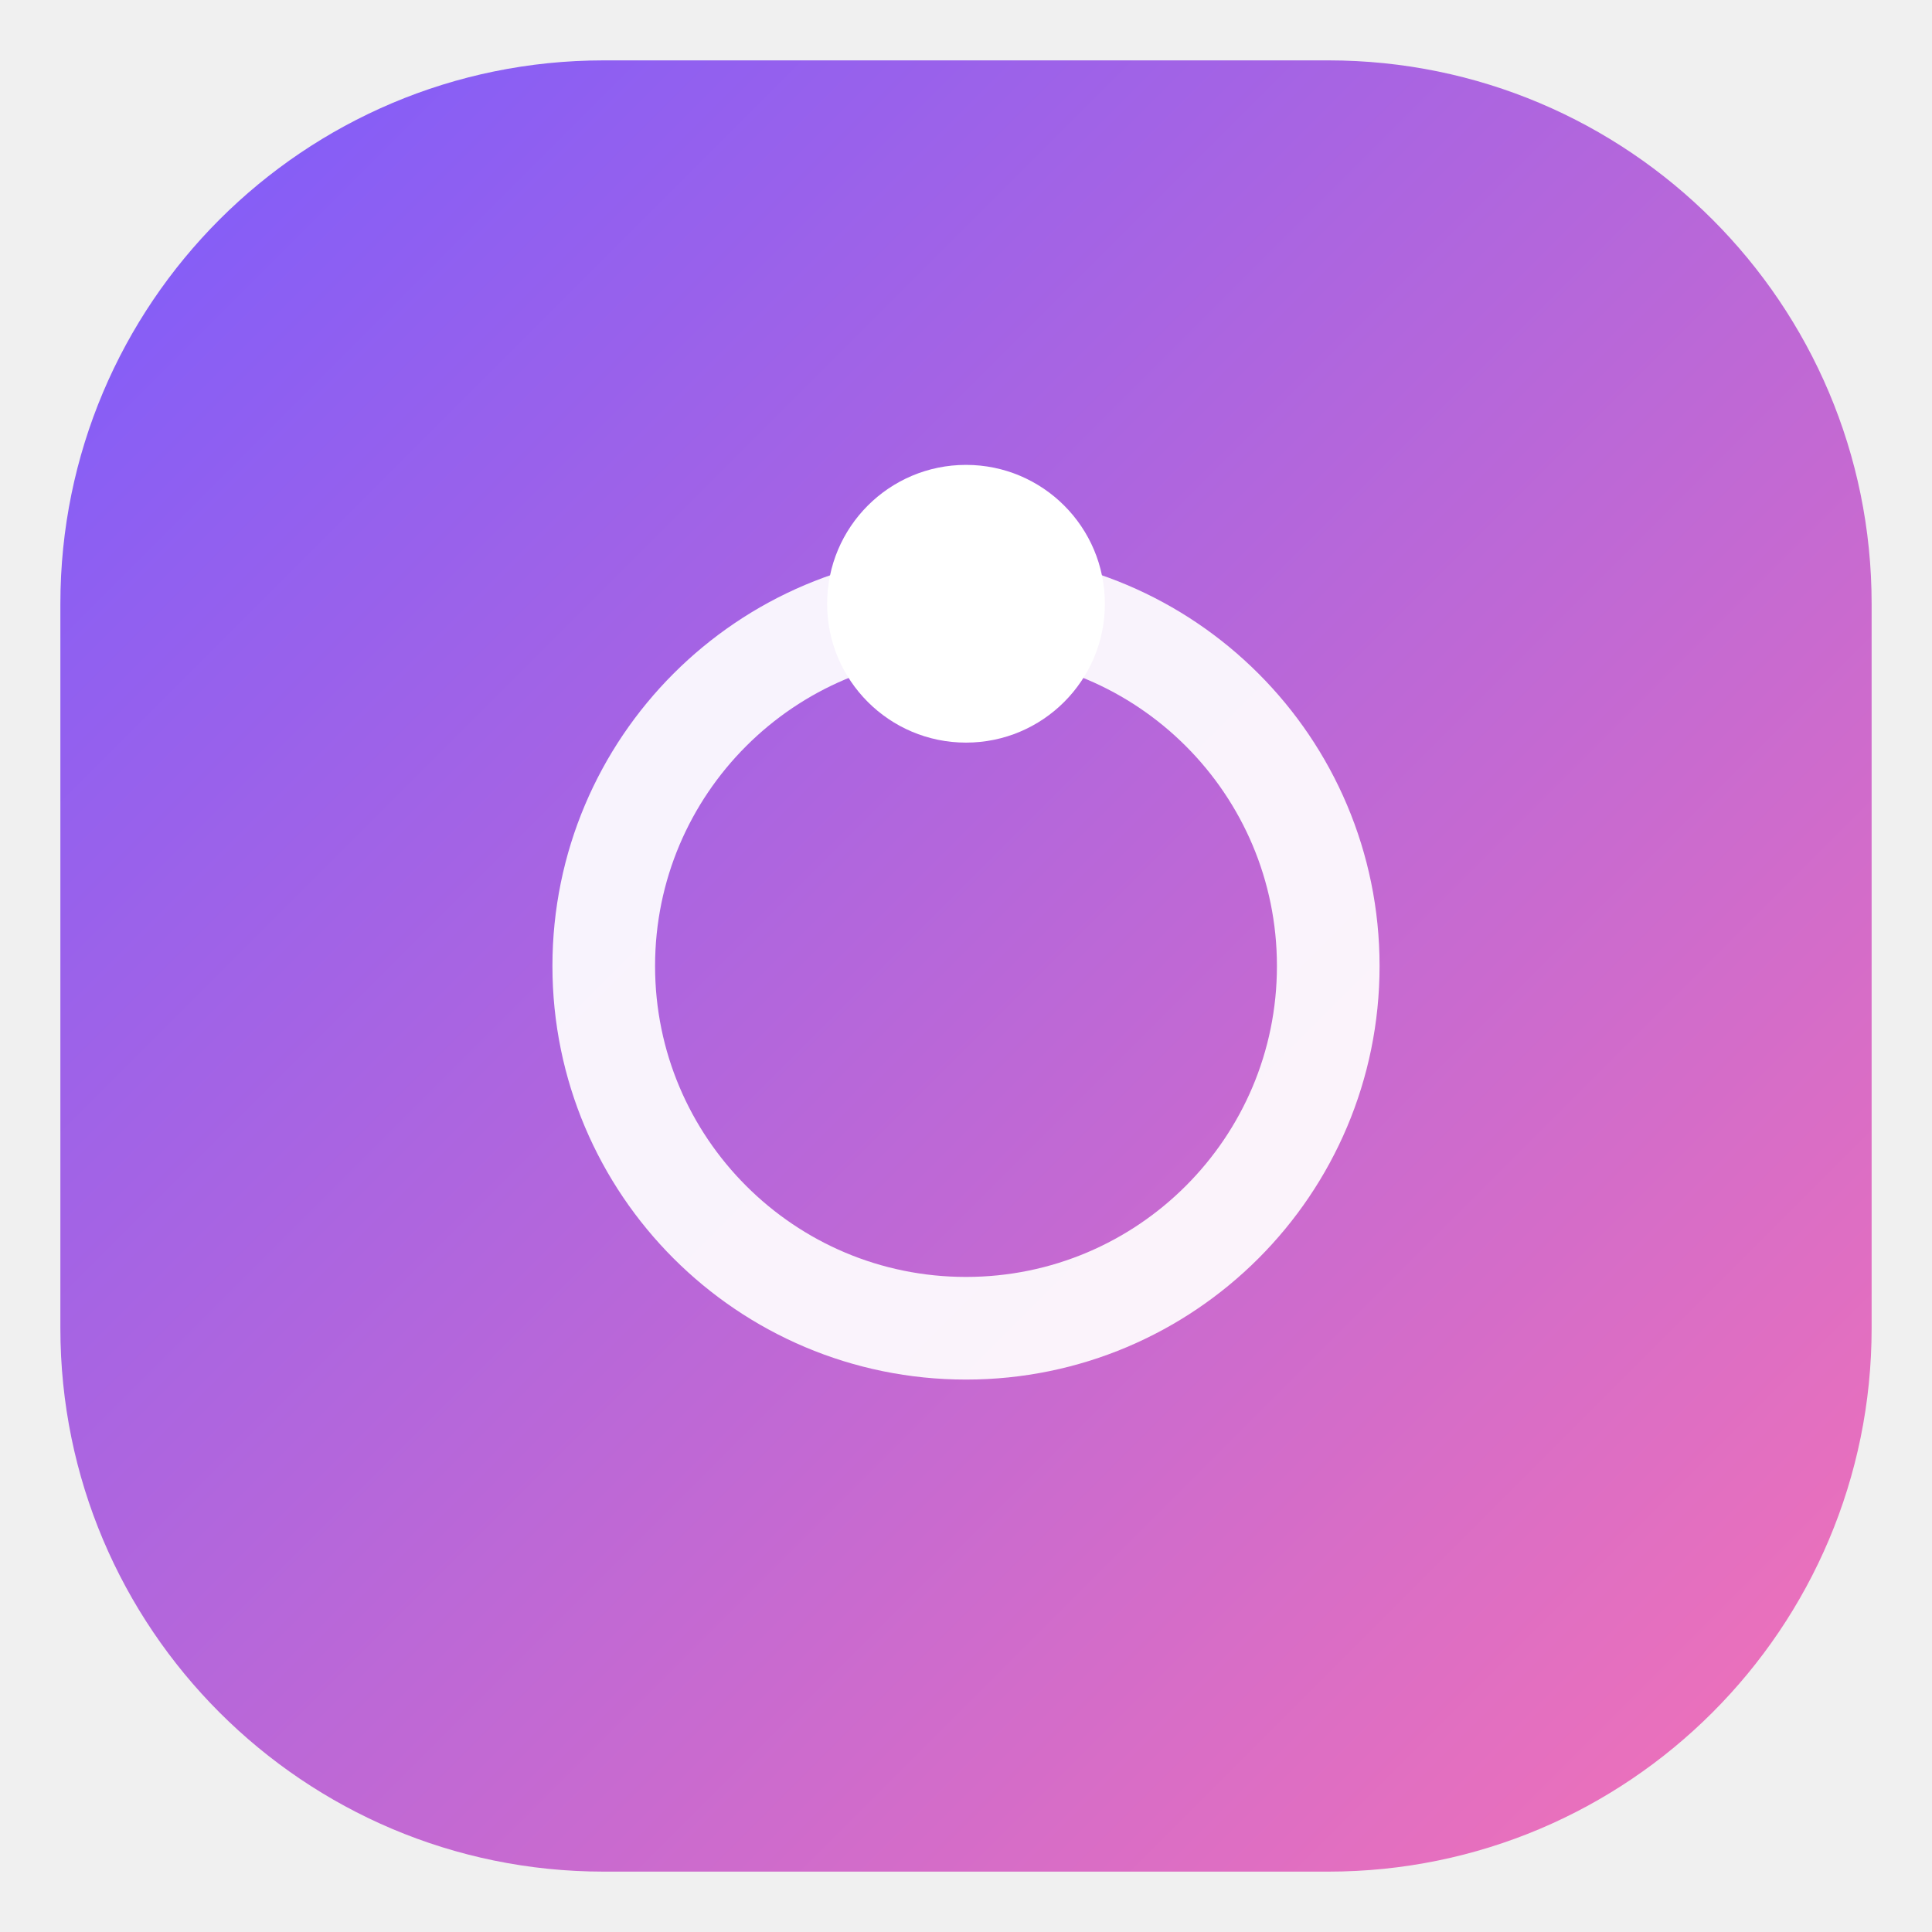
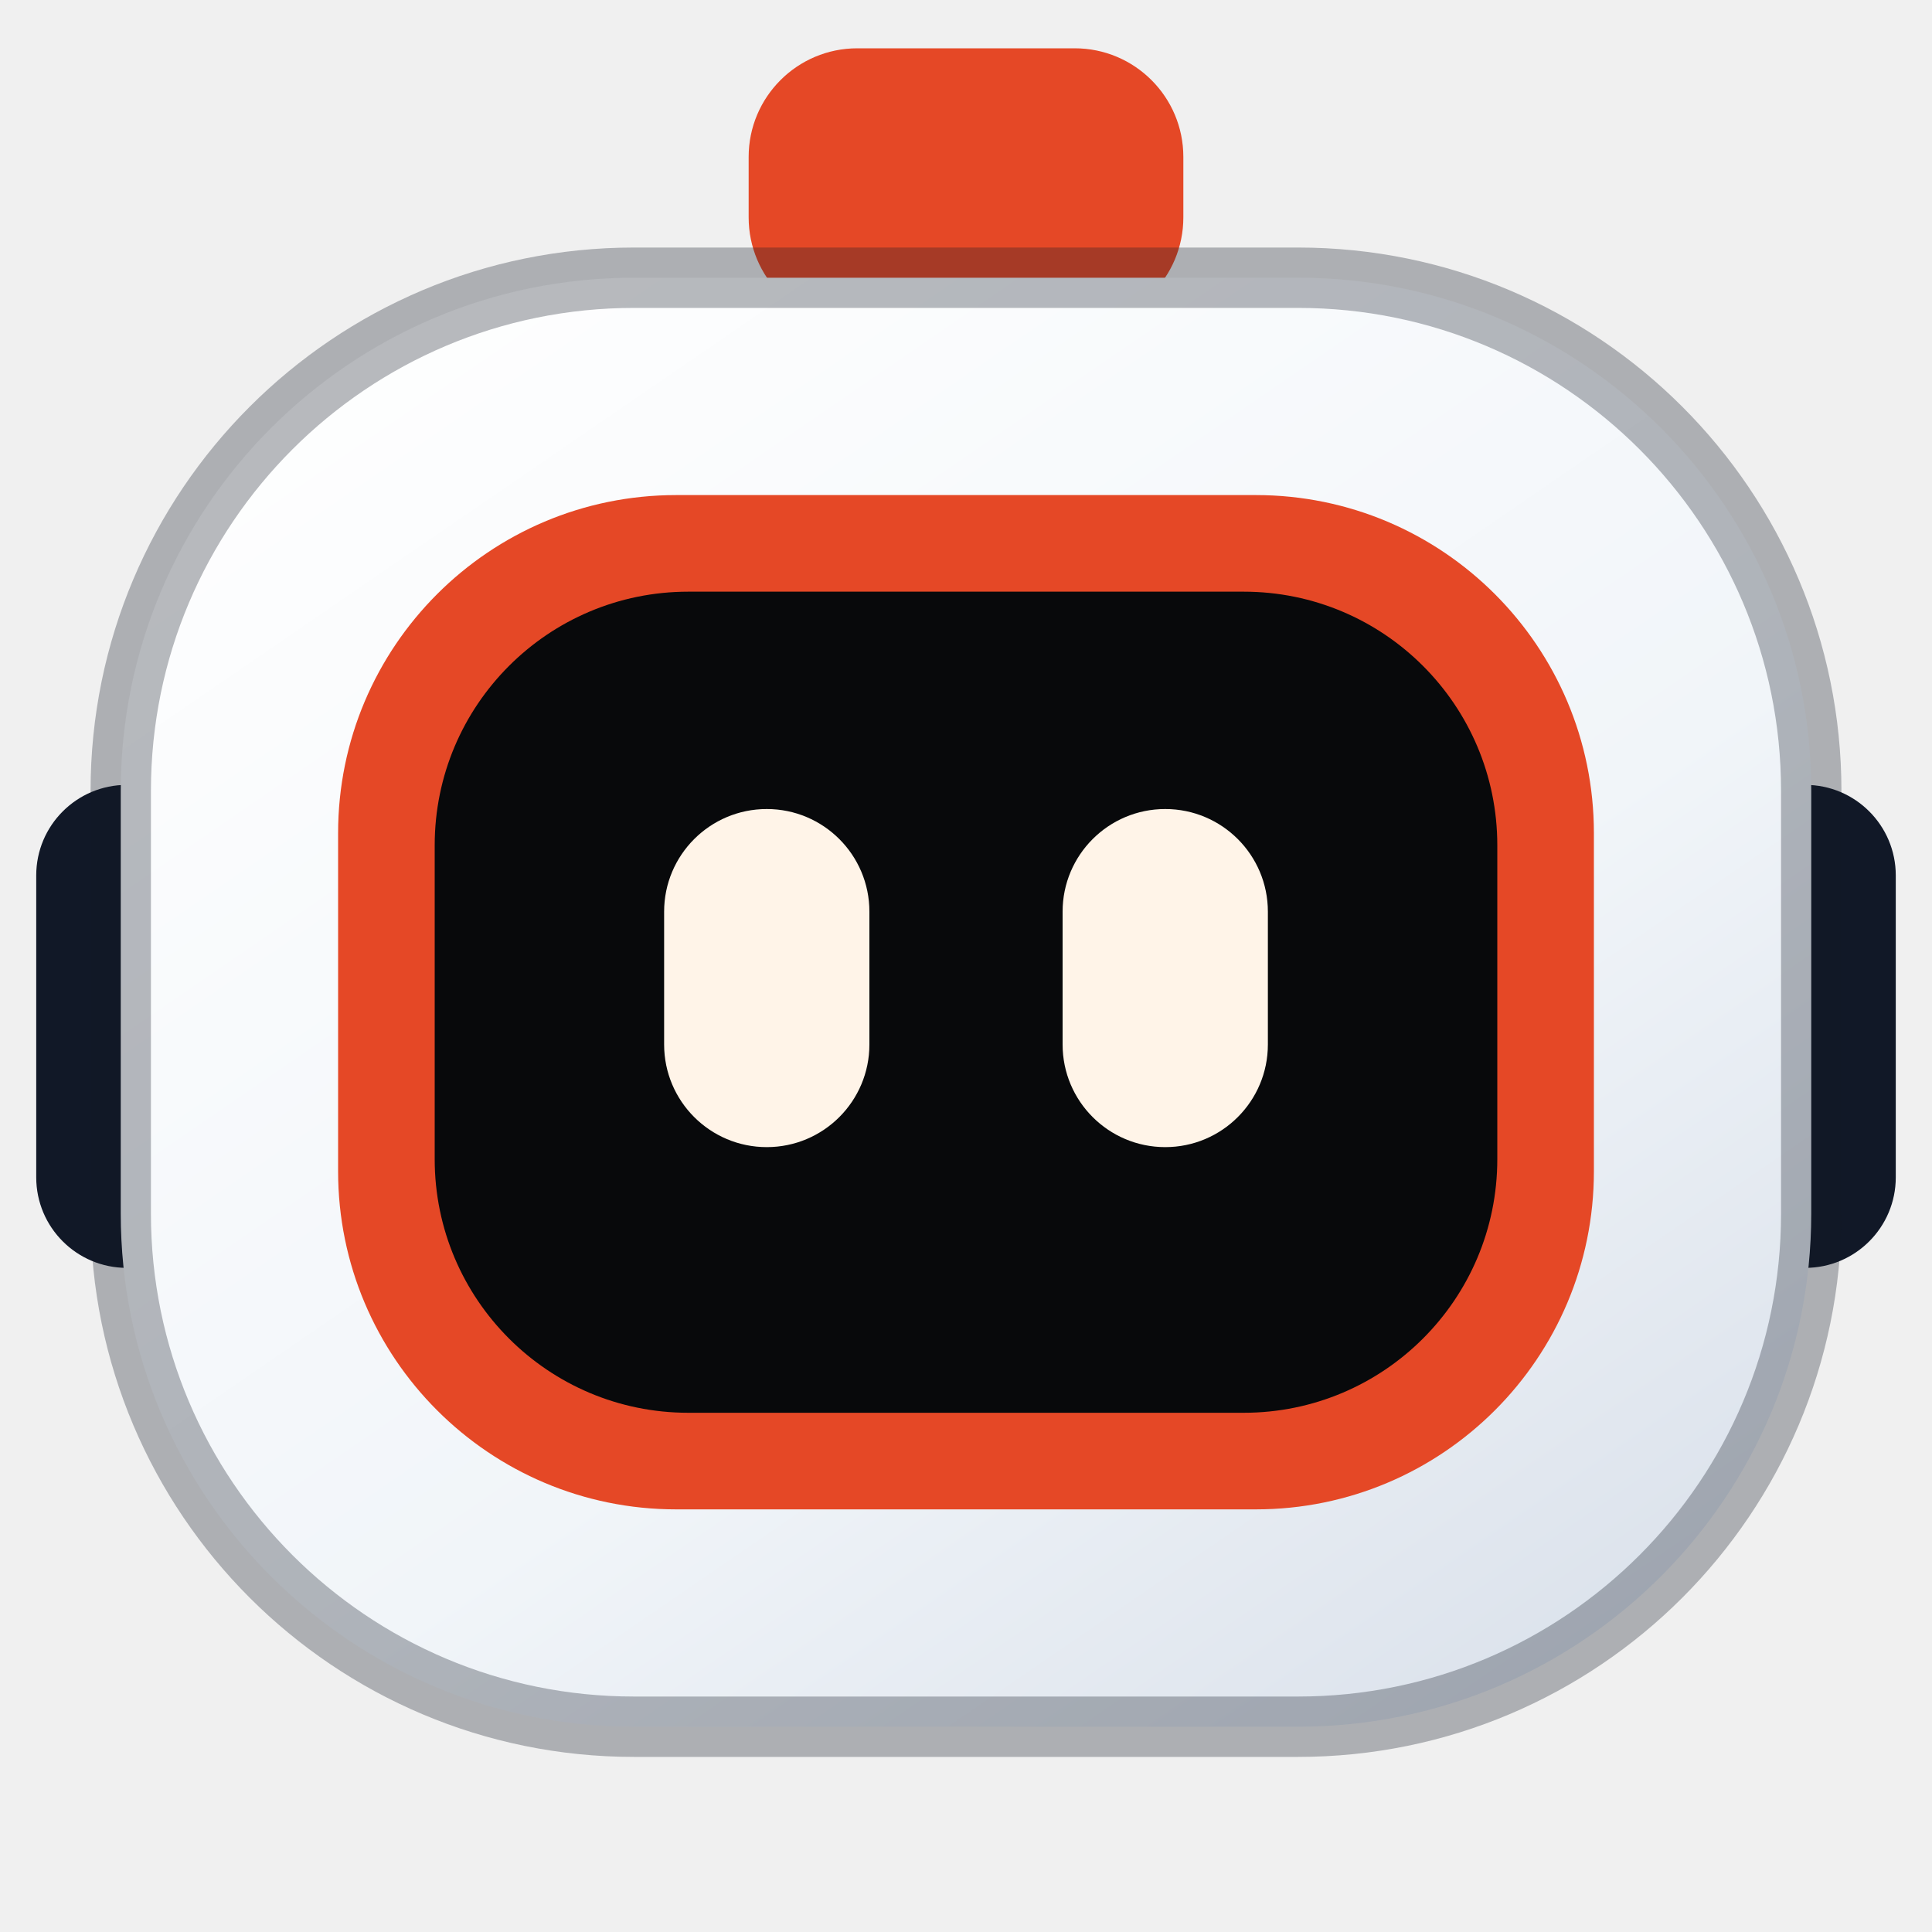
- <svg xmlns="http://www.w3.org/2000/svg" width="64" height="64" viewBox="0 0 64 64" role="img">
+ <svg xmlns="http://www.w3.org/2000/svg" width="64" height="64" viewBox="0 0 32 32" role="img">
  <defs>
-     <linearGradient id="logoGrad" x1="0" y1="0" x2="1" y2="1">
-       <stop offset="0%" stop-color="#7C5CFC" />
-       <stop offset="100%" stop-color="#f472b6" />
+     <linearGradient id="shell" x1="0.1" y1="0" x2="0.9" y2="1">
+       <stop offset="0" stop-color="#ffffff" />
+       <stop offset=".6" stop-color="#f1f5f9" />
+       <stop offset="1" stop-color="#d9e0ea" />
    </linearGradient>
  </defs>
-   <rect x="2" y="2" width="60" height="60" rx="18" fill="url(#logoGrad)" />
-   <circle cx="32" cy="32" r="12" fill="none" stroke="#ffffff" stroke-width="3.4" stroke-opacity="0.92" />
-   <circle cx="32" cy="20" r="4.6" fill="#ffffff" />
+   <rect x="12.4" y="0.8" width="7.2" height="4.6" rx="1.8" fill="#E54826" />
+   <rect x="0.6" y="13" width="3" height="8" rx="1.5" fill="#111827" />
+   <rect x="28.4" y="13" width="3" height="8" rx="1.5" fill="#111827" />
+   <rect x="2" y="4.6" width="28" height="24" rx="8.5" fill="url(#shell)" stroke="rgba(17,24,39,.3)" />
+   <rect x="5.6" y="8.2" width="20.8" height="16.8" rx="5.6" fill="#E54826" />
+   <rect x="7.2" y="9.8" width="17.6" height="13.6" rx="4.2" fill="#08090b" />
+   <rect x="11" y="13.4" width="3.4" height="5.6" rx="1.7" fill="#fff4e8" />
+   <rect x="17.6" y="13.4" width="3.4" height="5.6" rx="1.7" fill="#fff4e8" />
</svg>
